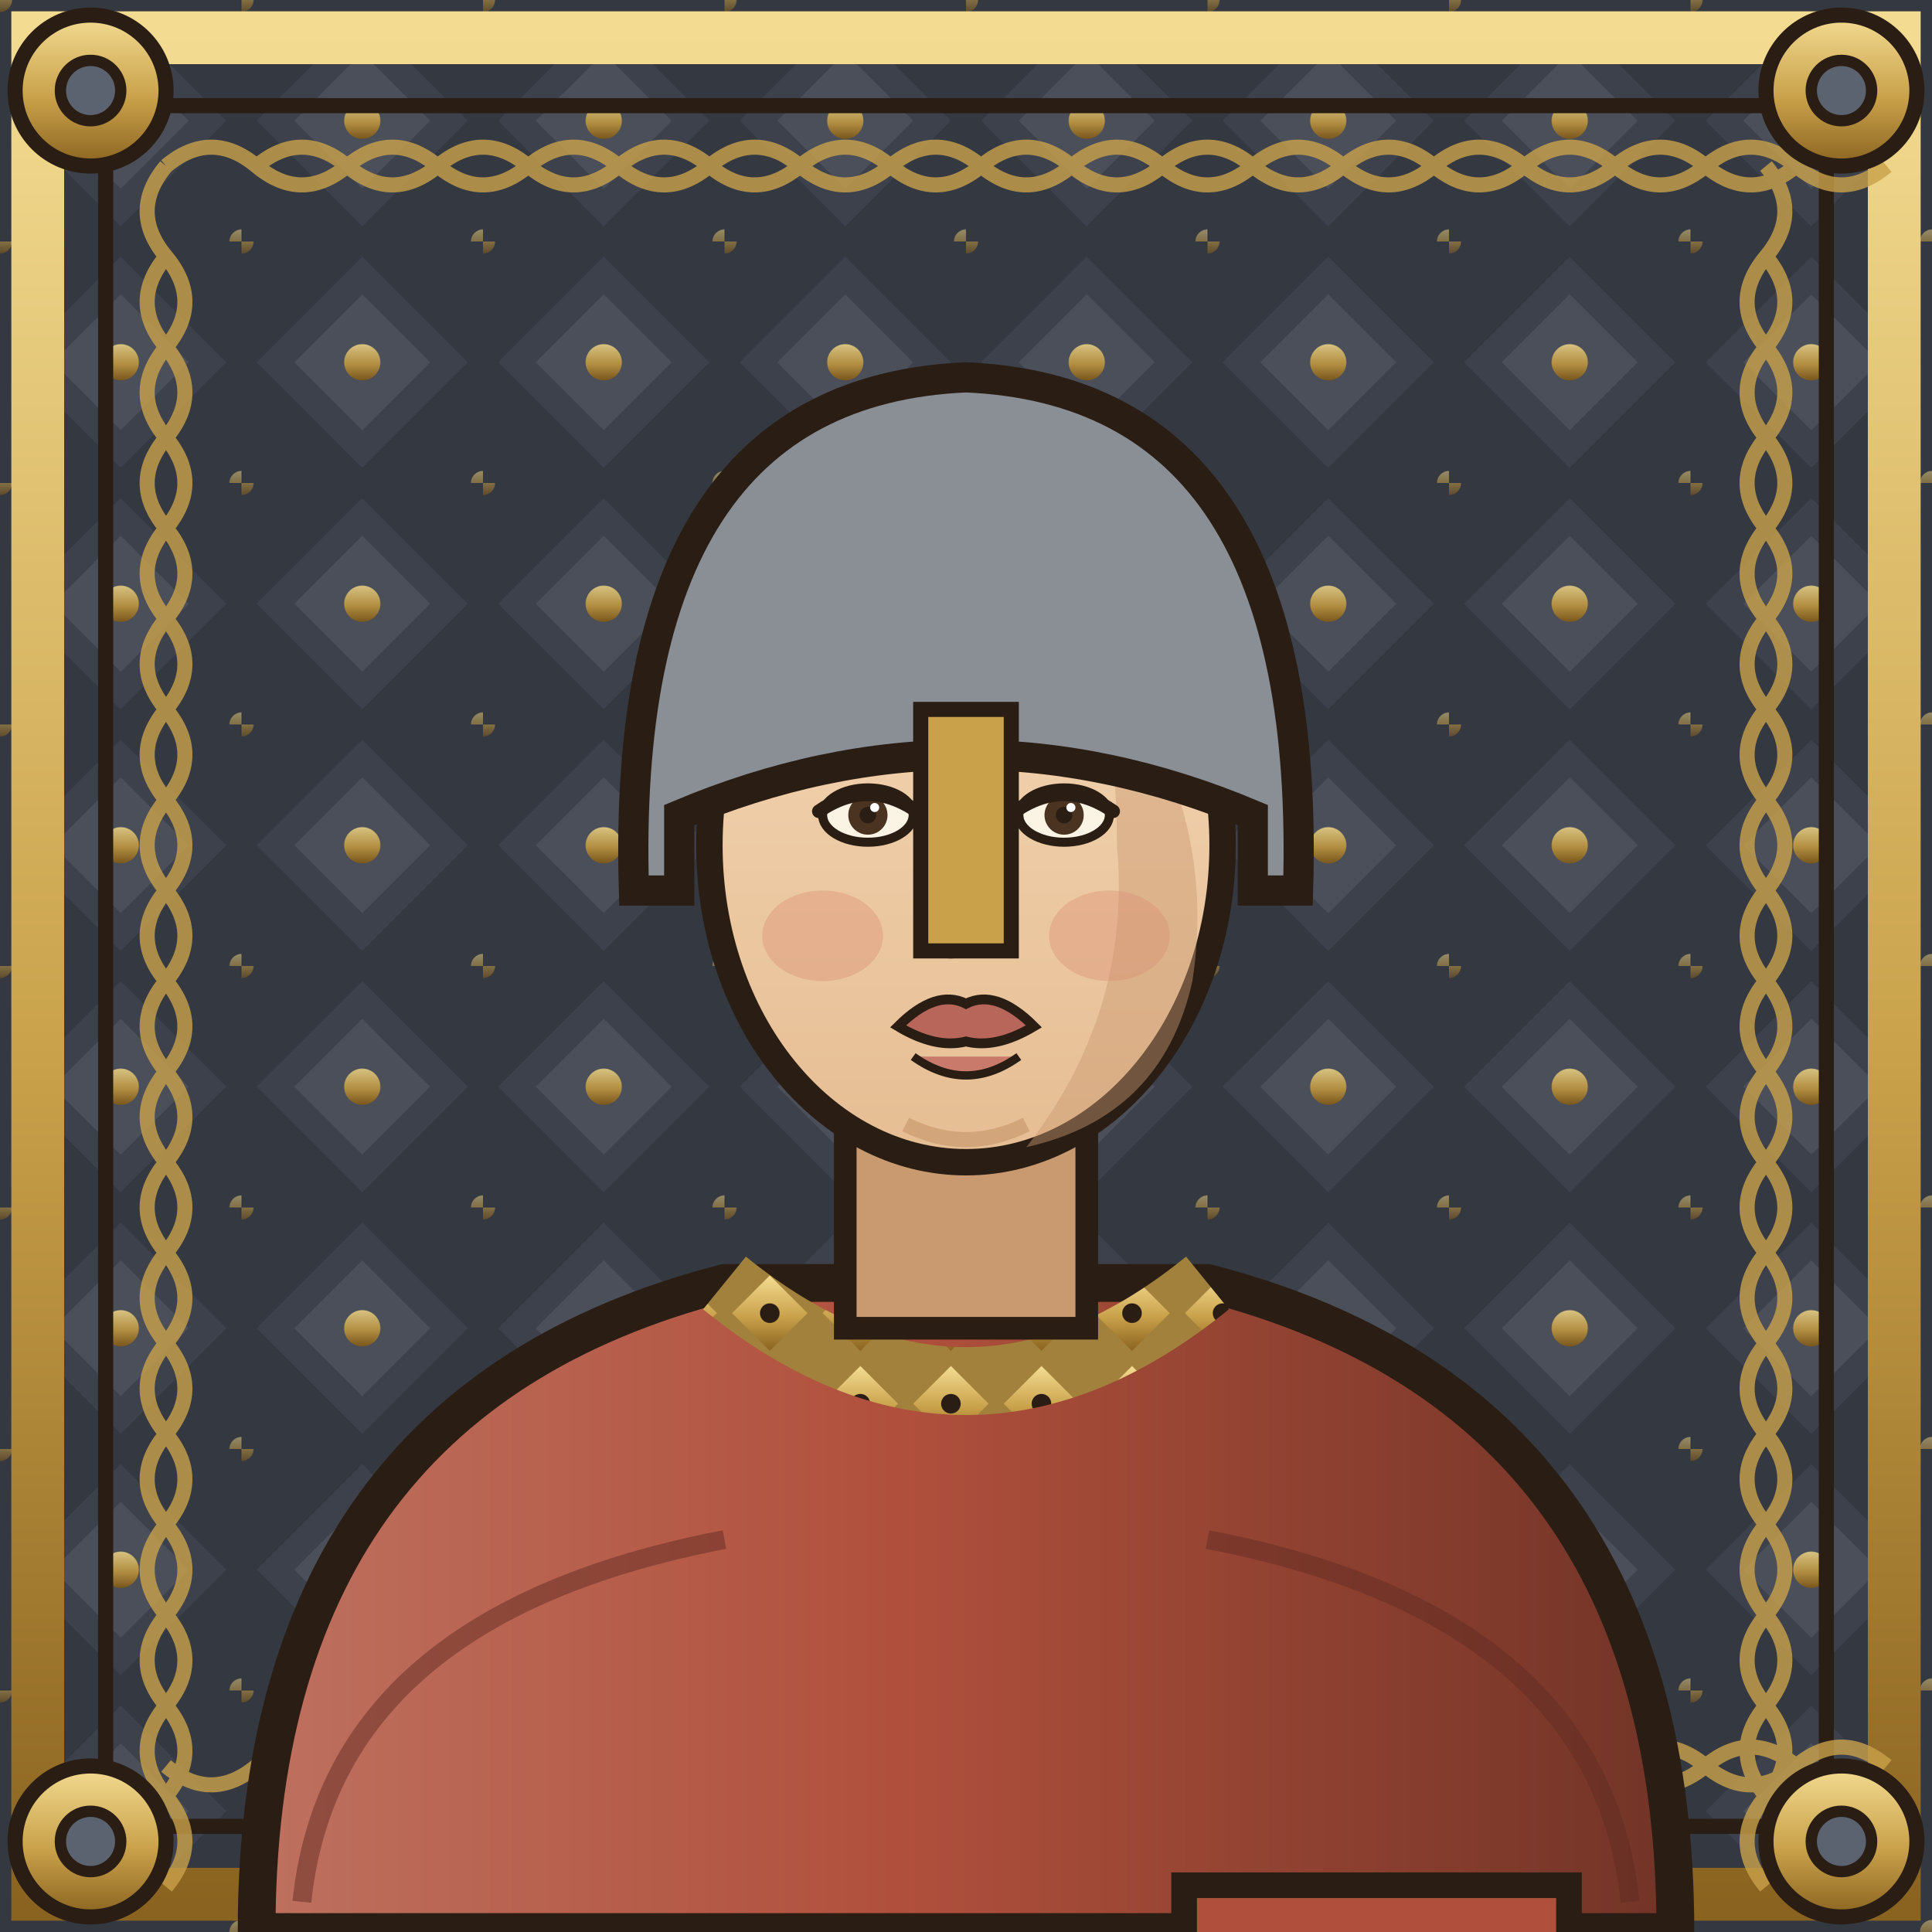
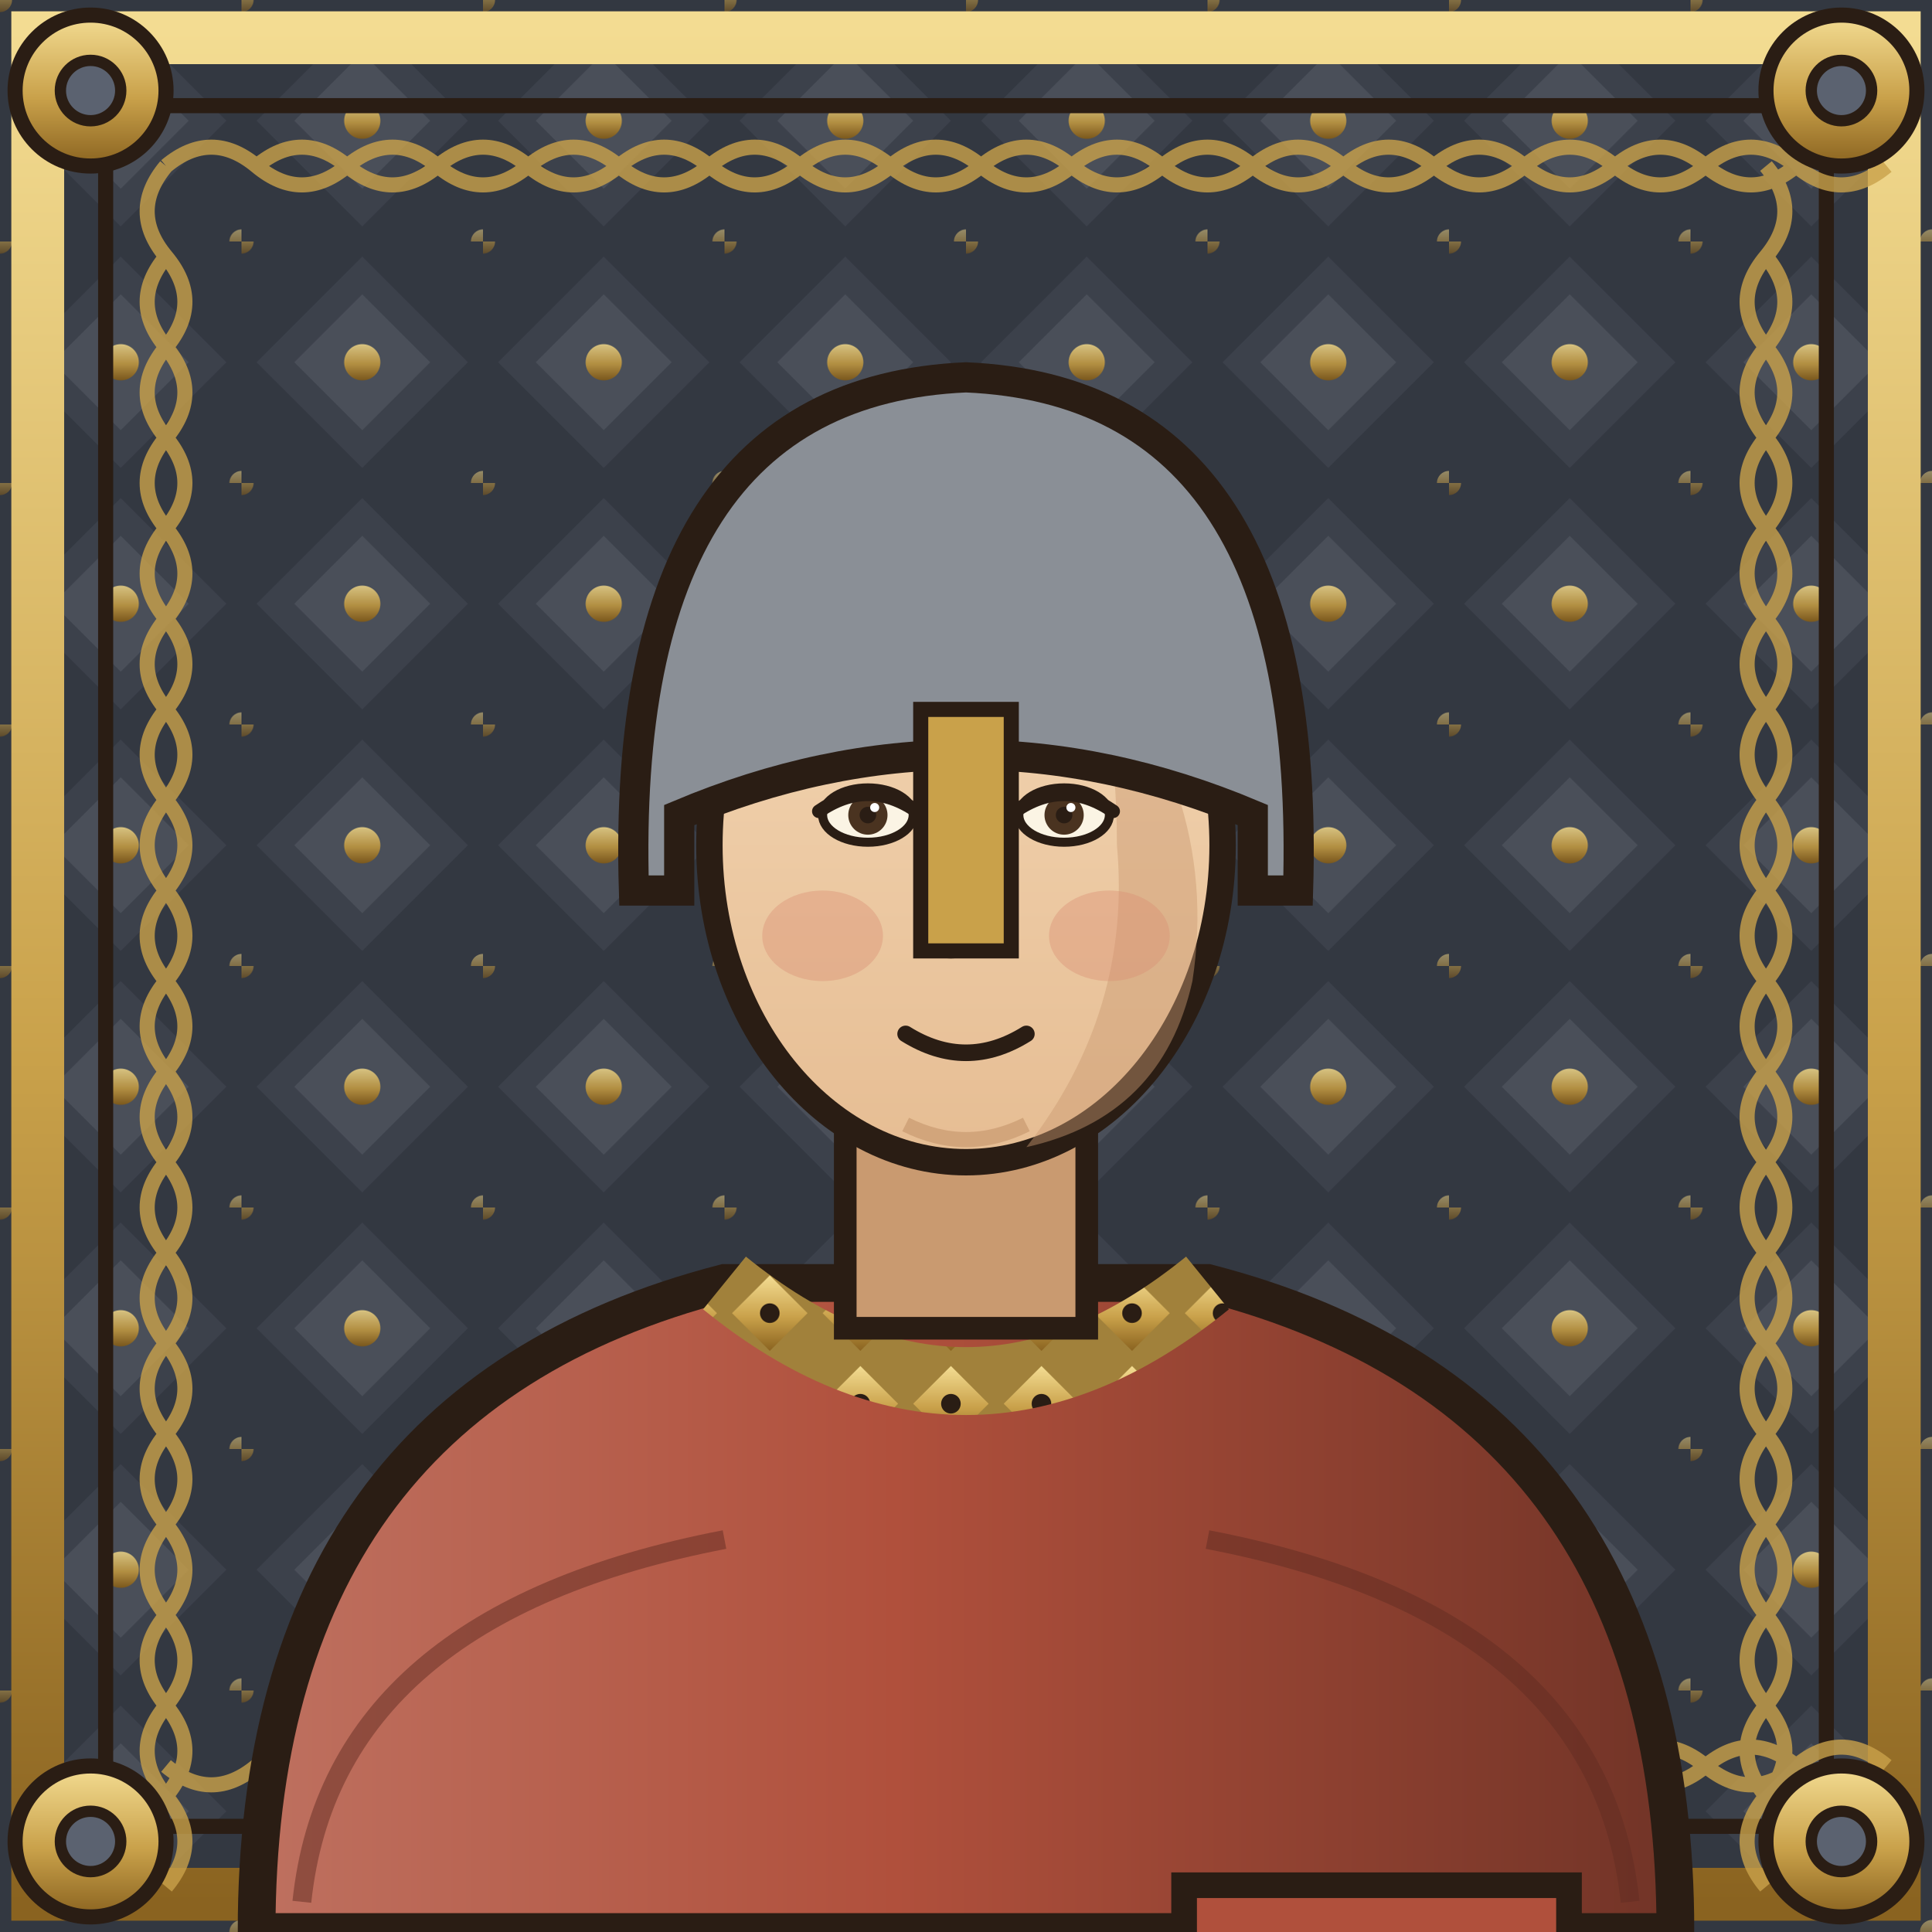
<svg xmlns="http://www.w3.org/2000/svg" viewBox="0 0 256 256" width="256" height="256">
  <defs>
    <linearGradient id="gold" x1="0" y1="0" x2="0" y2="1">
      <stop offset="0" stop-color="#f3dc92" />
      <stop offset="0.55" stop-color="#c9a14a" />
      <stop offset="1" stop-color="#8a6320" />
    </linearGradient>
    <linearGradient id="steel" x1="0" y1="0" x2="1" y2="1">
      <stop offset="0" stop-color="#eef1f4" />
      <stop offset="0.5" stop-color="#8a8f96" />
      <stop offset="1" stop-color="#4b5058" />
    </linearGradient>
    <linearGradient id="skin" x1="0" y1="0" x2="0" y2="1">
      <stop offset="0" stop-color="#f4d8b6" />
      <stop offset="1" stop-color="#e6bd93" />
    </linearGradient>
    <linearGradient id="parch" x1="0" y1="0" x2="0" y2="1">
      <stop offset="0" stop-color="#f4ead2" />
      <stop offset="1" stop-color="#e9dcbf" />
    </linearGradient>
  </defs>
  <defs>
    <linearGradient id="robe" x1="0" y1="0" x2="1" y2="0">
      <stop offset="0" stop-color="#be705f" />
      <stop offset="0.45" stop-color="#b0503c" />
      <stop offset="1" stop-color="#723427" />
    </linearGradient>
    <pattern id="emb" width="12" height="12" patternUnits="userSpaceOnUse">
      <rect width="12" height="12" fill="#a1813b" />
      <path d="M6 1 L11 6 L6 11 L1 6 Z" fill="url(#gold)" />
      <circle cx="6" cy="6" r="1.3" fill="#2a1d14" />
    </pattern>
  </defs>
  <defs>
    <pattern id="field" width="32" height="32" patternUnits="userSpaceOnUse">
      <rect width="32" height="32" fill="#3a3f4a" />
      <path d="M16 2 L30 16 L16 30 L2 16 Z" fill="#4d535f" opacity="0.55" />
      <path d="M16 7 L25 16 L16 25 L7 16 Z" fill="#6b727e" opacity="0.4" />
      <circle cx="16" cy="16" r="2.4" fill="url(#gold)" />
      <circle cx="0" cy="0" r="1.6" fill="url(#gold)" opacity="0.6" />
      <circle cx="32" cy="32" r="1.6" fill="url(#gold)" opacity="0.6" />
    </pattern>
  </defs>
  <rect x="0" y="0" width="256" height="256" fill="url(#field)" />
  <rect x="0" y="0" width="256" height="256" fill="#000" opacity="0.12" />
  <rect x="5" y="5" width="246" height="246" fill="none" stroke="url(#gold)" stroke-width="7" />
  <rect x="14" y="14" width="228" height="228" fill="none" stroke="#2a1d14" stroke-width="2" />
  <path d="M22 22 q6 -5 12 0 t12 0 M22 234 q6 5 12 0 t12 0 M34 22 q6 -5 12 0 t12 0 M34 234 q6 5 12 0 t12 0 M46 22 q6 -5 12 0 t12 0 M46 234 q6 5 12 0 t12 0 M58 22 q6 -5 12 0 t12 0 M58 234 q6 5 12 0 t12 0 M70 22 q6 -5 12 0 t12 0 M70 234 q6 5 12 0 t12 0 M82 22 q6 -5 12 0 t12 0 M82 234 q6 5 12 0 t12 0 M94 22 q6 -5 12 0 t12 0 M94 234 q6 5 12 0 t12 0 M106 22 q6 -5 12 0 t12 0 M106 234 q6 5 12 0 t12 0 M118 22 q6 -5 12 0 t12 0 M118 234 q6 5 12 0 t12 0 M130 22 q6 -5 12 0 t12 0 M130 234 q6 5 12 0 t12 0 M142 22 q6 -5 12 0 t12 0 M142 234 q6 5 12 0 t12 0 M154 22 q6 -5 12 0 t12 0 M154 234 q6 5 12 0 t12 0 M166 22 q6 -5 12 0 t12 0 M166 234 q6 5 12 0 t12 0 M178 22 q6 -5 12 0 t12 0 M178 234 q6 5 12 0 t12 0 M190 22 q6 -5 12 0 t12 0 M190 234 q6 5 12 0 t12 0 M202 22 q6 -5 12 0 t12 0 M202 234 q6 5 12 0 t12 0 M214 22 q6 -5 12 0 t12 0 M214 234 q6 5 12 0 t12 0 M226 22 q6 -5 12 0 t12 0 M226 234 q6 5 12 0 t12 0 M22 22 q-5 6 0 12 t0 12 M234 22 q5 6 0 12 t0 12 M22 34 q-5 6 0 12 t0 12 M234 34 q5 6 0 12 t0 12 M22 46 q-5 6 0 12 t0 12 M234 46 q5 6 0 12 t0 12 M22 58 q-5 6 0 12 t0 12 M234 58 q5 6 0 12 t0 12 M22 70 q-5 6 0 12 t0 12 M234 70 q5 6 0 12 t0 12 M22 82 q-5 6 0 12 t0 12 M234 82 q5 6 0 12 t0 12 M22 94 q-5 6 0 12 t0 12 M234 94 q5 6 0 12 t0 12 M22 106 q-5 6 0 12 t0 12 M234 106 q5 6 0 12 t0 12 M22 118 q-5 6 0 12 t0 12 M234 118 q5 6 0 12 t0 12 M22 130 q-5 6 0 12 t0 12 M234 130 q5 6 0 12 t0 12 M22 142 q-5 6 0 12 t0 12 M234 142 q5 6 0 12 t0 12 M22 154 q-5 6 0 12 t0 12 M234 154 q5 6 0 12 t0 12 M22 166 q-5 6 0 12 t0 12 M234 166 q5 6 0 12 t0 12 M22 178 q-5 6 0 12 t0 12 M234 178 q5 6 0 12 t0 12 M22 190 q-5 6 0 12 t0 12 M234 190 q5 6 0 12 t0 12 M22 202 q-5 6 0 12 t0 12 M234 202 q5 6 0 12 t0 12 M22 214 q-5 6 0 12 t0 12 M234 214 q5 6 0 12 t0 12 M22 226 q-5 6 0 12 t0 12 M234 226 q5 6 0 12 t0 12" fill="none" stroke="#c9a14a" stroke-width="2" opacity="0.8" />
  <circle cx="12" cy="12" r="10" fill="url(#gold)" stroke="#2a1d14" stroke-width="2" />
  <circle cx="12" cy="12" r="4" fill="#5b6270" stroke="#2a1d14" stroke-width="1.5" />
  <circle cx="244" cy="12" r="10" fill="url(#gold)" stroke="#2a1d14" stroke-width="2" />
  <circle cx="244" cy="12" r="4" fill="#5b6270" stroke="#2a1d14" stroke-width="1.5" />
  <circle cx="12" cy="244" r="10" fill="url(#gold)" stroke="#2a1d14" stroke-width="2" />
  <circle cx="12" cy="244" r="4" fill="#5b6270" stroke="#2a1d14" stroke-width="1.5" />
  <circle cx="244" cy="244" r="10" fill="url(#gold)" stroke="#2a1d14" stroke-width="2" />
  <circle cx="244" cy="244" r="4" fill="#5b6270" stroke="#2a1d14" stroke-width="1.5" />
  <path d="M34 256 Q34 186 96 170 L160 170 Q222 186 222 256 Z" fill="url(#robe)" stroke="#2a1d14" stroke-width="5" />
  <path d="M96 170 Q128 196 160 170" fill="none" stroke="url(#emb)" stroke-width="9" />
  <path d="M40 252 Q44 214 96 204" fill="none" stroke="#612c21" stroke-width="2.5" opacity="0.5" />
  <path d="M216 252 Q212 214 160 204" fill="none" stroke="#612c21" stroke-width="2.5" opacity="0.5" />
  <rect x="112" y="136" width="32" height="40" fill="#c99a70" stroke="#2a1d14" stroke-width="3" />
  <g transform="translate(128 112)">
    <ellipse cx="0" cy="0" rx="34" ry="42" fill="url(#skin)" stroke="#2a1d14" stroke-width="3.5" />
    <path d="M14 -30 Q34 -8 30 18 Q26 36 8 40 Q22 22 20 0 Q20 -20 14 -30 Z" fill="#c99a70" opacity="0.45" />
    <ellipse cx="-19" cy="12" rx="8" ry="6" fill="#d98f74" opacity="0.4" />
    <ellipse cx="19" cy="12" rx="8" ry="6" fill="#d98f74" opacity="0.4" />
    <path d="M-8 37 Q0 41 8 37" fill="none" stroke="#c99a70" stroke-width="2" opacity="0.7" />
    <ellipse cx="-13" cy="-4" rx="6" ry="3.6" fill="#fbf4e4" stroke="#2a1d14" stroke-width="1.2" />
    <circle cx="-13" cy="-4" r="2.6" fill="#4a3320" />
    <circle cx="-13" cy="-4" r="1.1" fill="#2a1d14" />
    <circle cx="-12.1" cy="-5" r="0.6" fill="#ffffff" />
    <path d="M-19.5 -4.5 Q-13 -9 -6.5 -4.5" fill="none" stroke="#2a1d14" stroke-width="1.8" stroke-linecap="round" />
    <ellipse cx="13" cy="-4" rx="6" ry="3.6" fill="#fbf4e4" stroke="#2a1d14" stroke-width="1.2" />
    <circle cx="13" cy="-4" r="2.6" fill="#4a3320" />
    <circle cx="13" cy="-4" r="1.1" fill="#2a1d14" />
    <circle cx="13.9" cy="-5" r="0.6" fill="#ffffff" />
    <path d="M6.5 -4.5 Q13 -9 19.5 -4.5" fill="none" stroke="#2a1d14" stroke-width="1.8" stroke-linecap="round" />
    <path d="M-20 -13 Q-13 -18 -5 -13" fill="none" stroke="#2a1d14" stroke-width="2.6" stroke-linecap="round" />
    <path d="M5 -13 Q13 -18 20 -13" fill="none" stroke="#2a1d14" stroke-width="2.6" stroke-linecap="round" />
    <path d="M1 -2 Q5 7 1 13 Q-2 15 -5 13" fill="none" stroke="#2a1d14" stroke-width="2" stroke-linecap="round" />
    <path d="M3 0 Q7 8 3 13 Q6 10 5 2 Z" fill="#c99a70" opacity="0.55" />
-     <path d="M-9 24 Q-4 19 0 21 Q4 19 9 24 Q4 27 0 26 Q-4 27 -9 24 Z" fill="#b8665a" stroke="#2a1d14" stroke-width="1.3" />
-     <path d="M-7 28 Q0 33 7 28" fill="#c97a6a" stroke="#2a1d14" stroke-width="1.1" />
+     <path d="M-8 25 Q0 30 8 25" fill="none" stroke="#2a1d14" stroke-width="2.2" stroke-linecap="round" />
    <path d="M-44 6 Q-46 -60 0 -62 Q46 -60 44 6 L38 6 L38 -4 Q0 -20 -38 -4 L-38 6 Z" fill="#8a8f96" stroke="#2a1d14" stroke-width="4" />
    <path d="M-6 -18 L-6 14 L6 14 L6 -18 Z" fill="#c9a14a" stroke="#2a1d14" stroke-width="2" />
  </g>
  <g transform="translate(128 226) scale(0.85)">
    <path d="M34 28 L94 28 L94 74 Q94 102 64 112 Q34 102 34 74 Z" fill="#b0503c" stroke="#2a1d14" stroke-width="4" />
    <path d="M64 40 L64 96 M46 62 L82 62" stroke="#c9a14a" stroke-width="7" />
  </g>
</svg>
